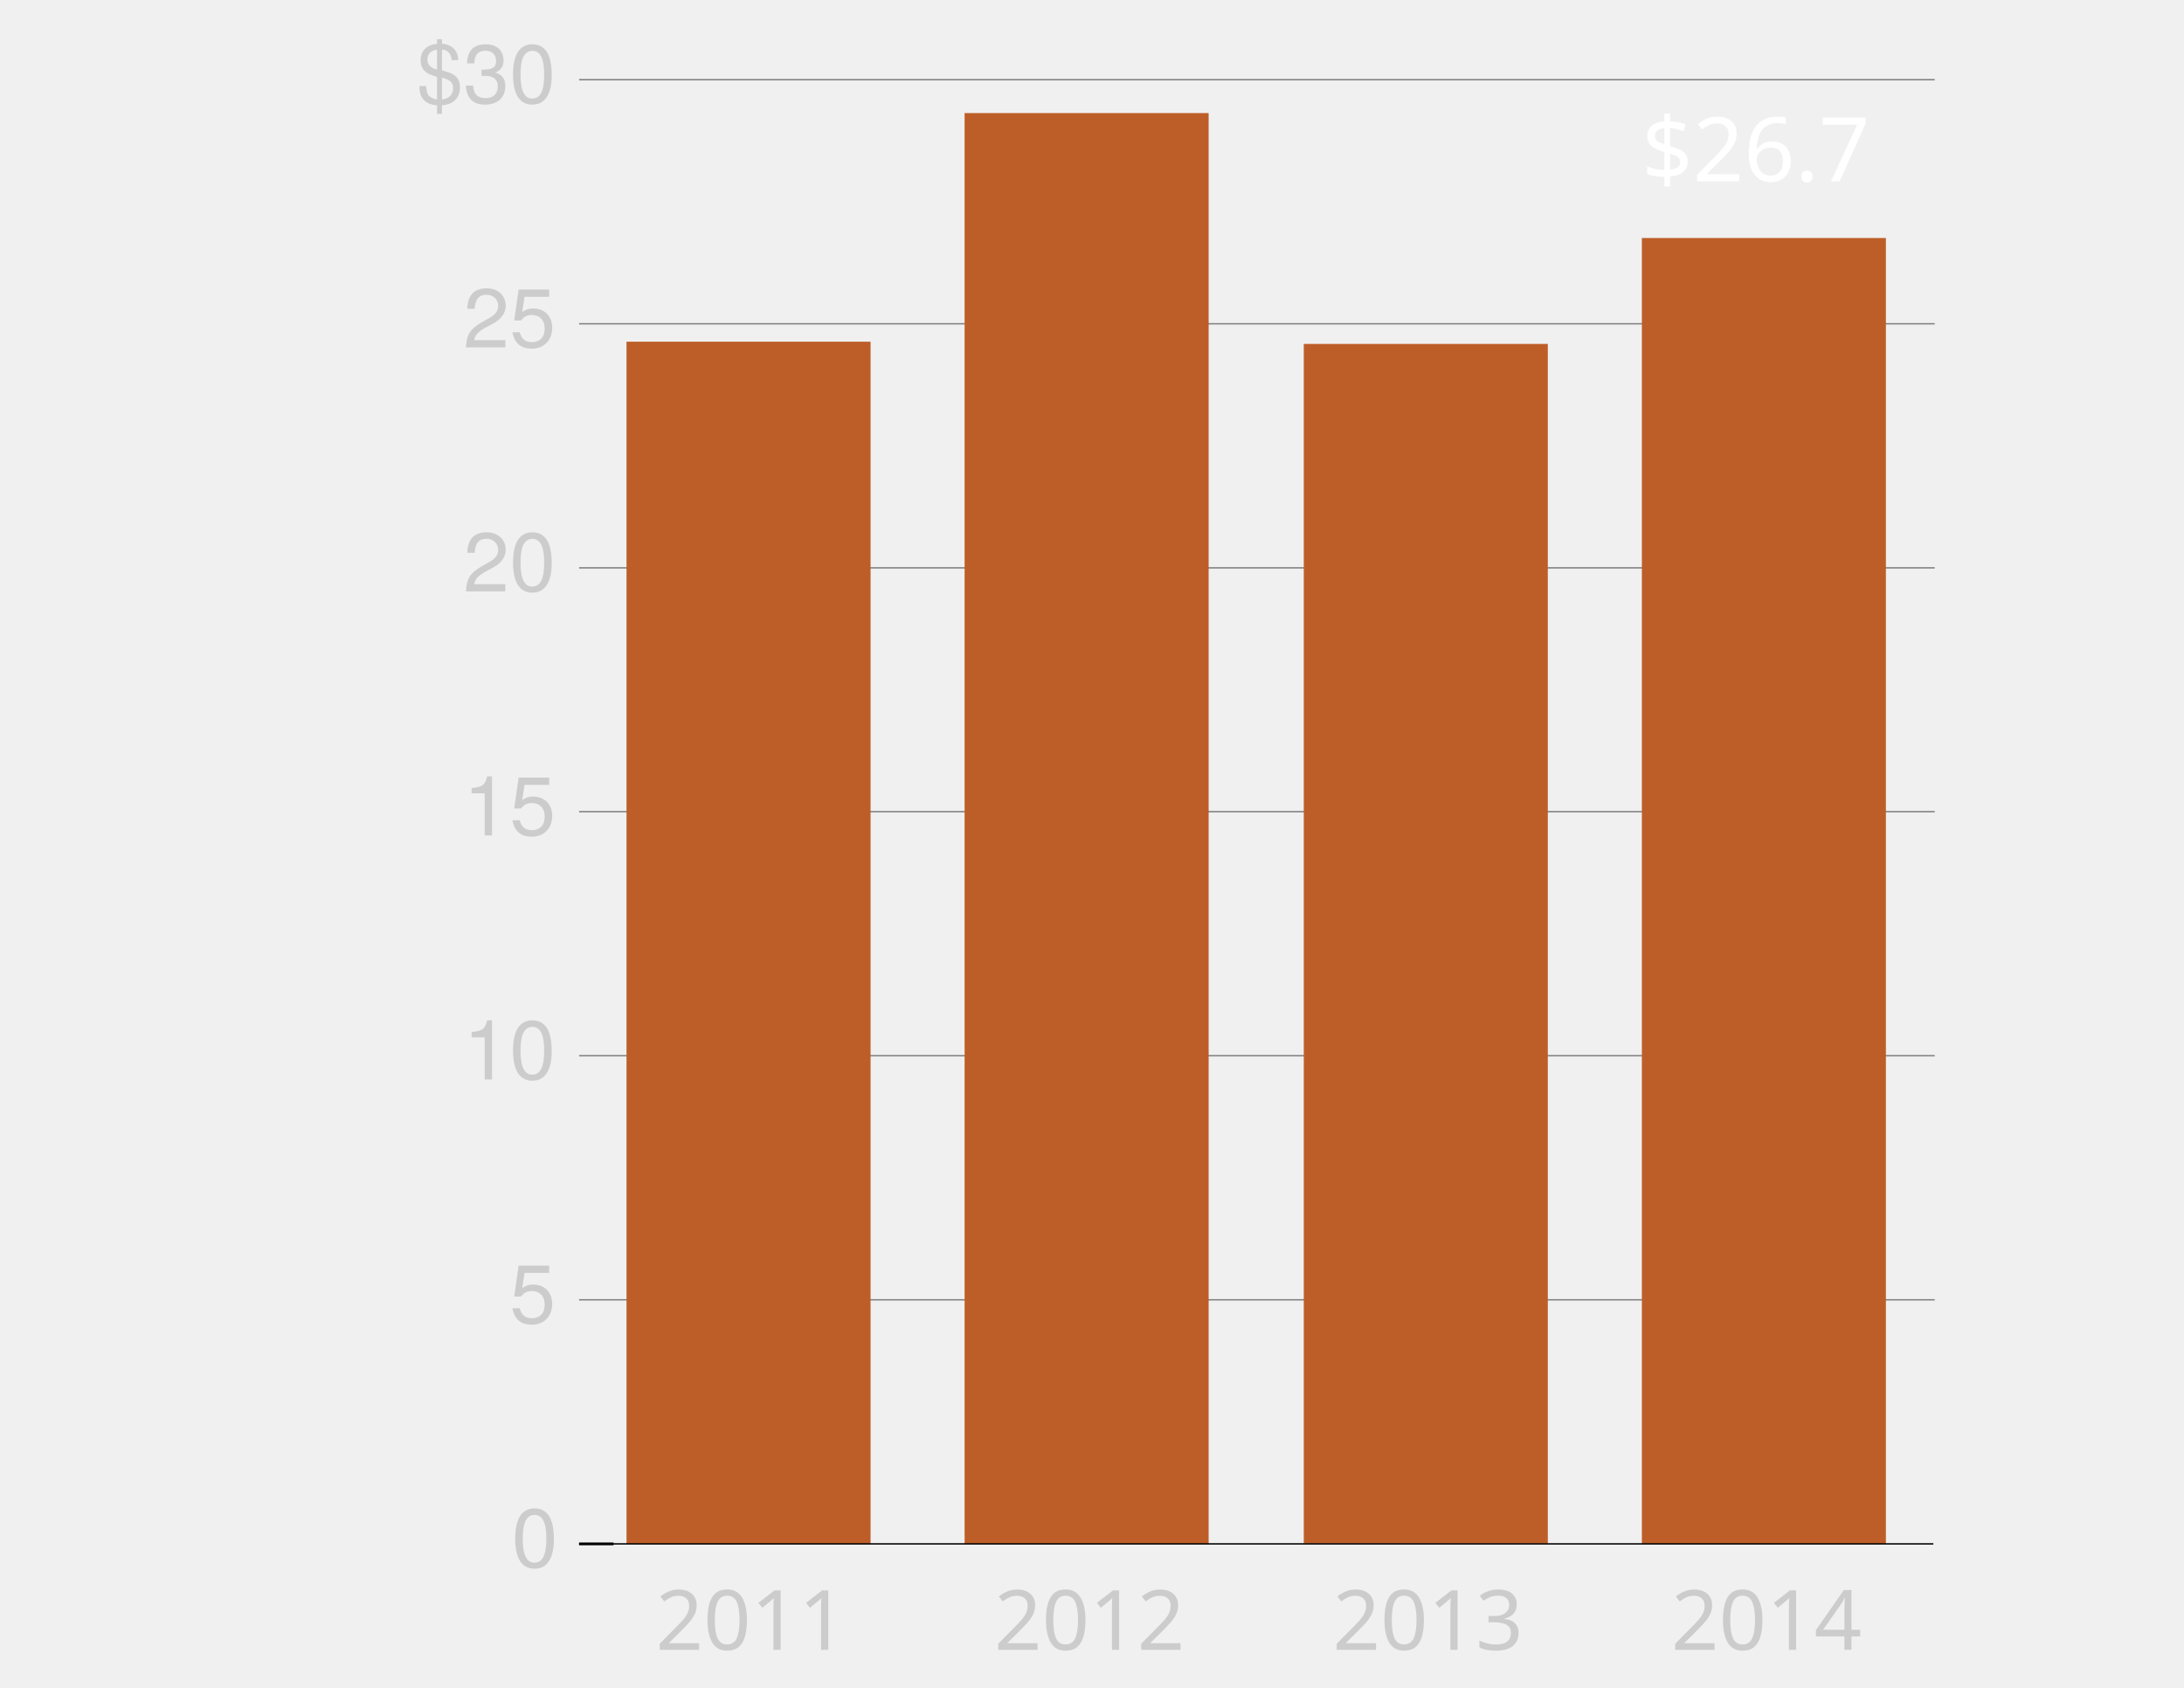
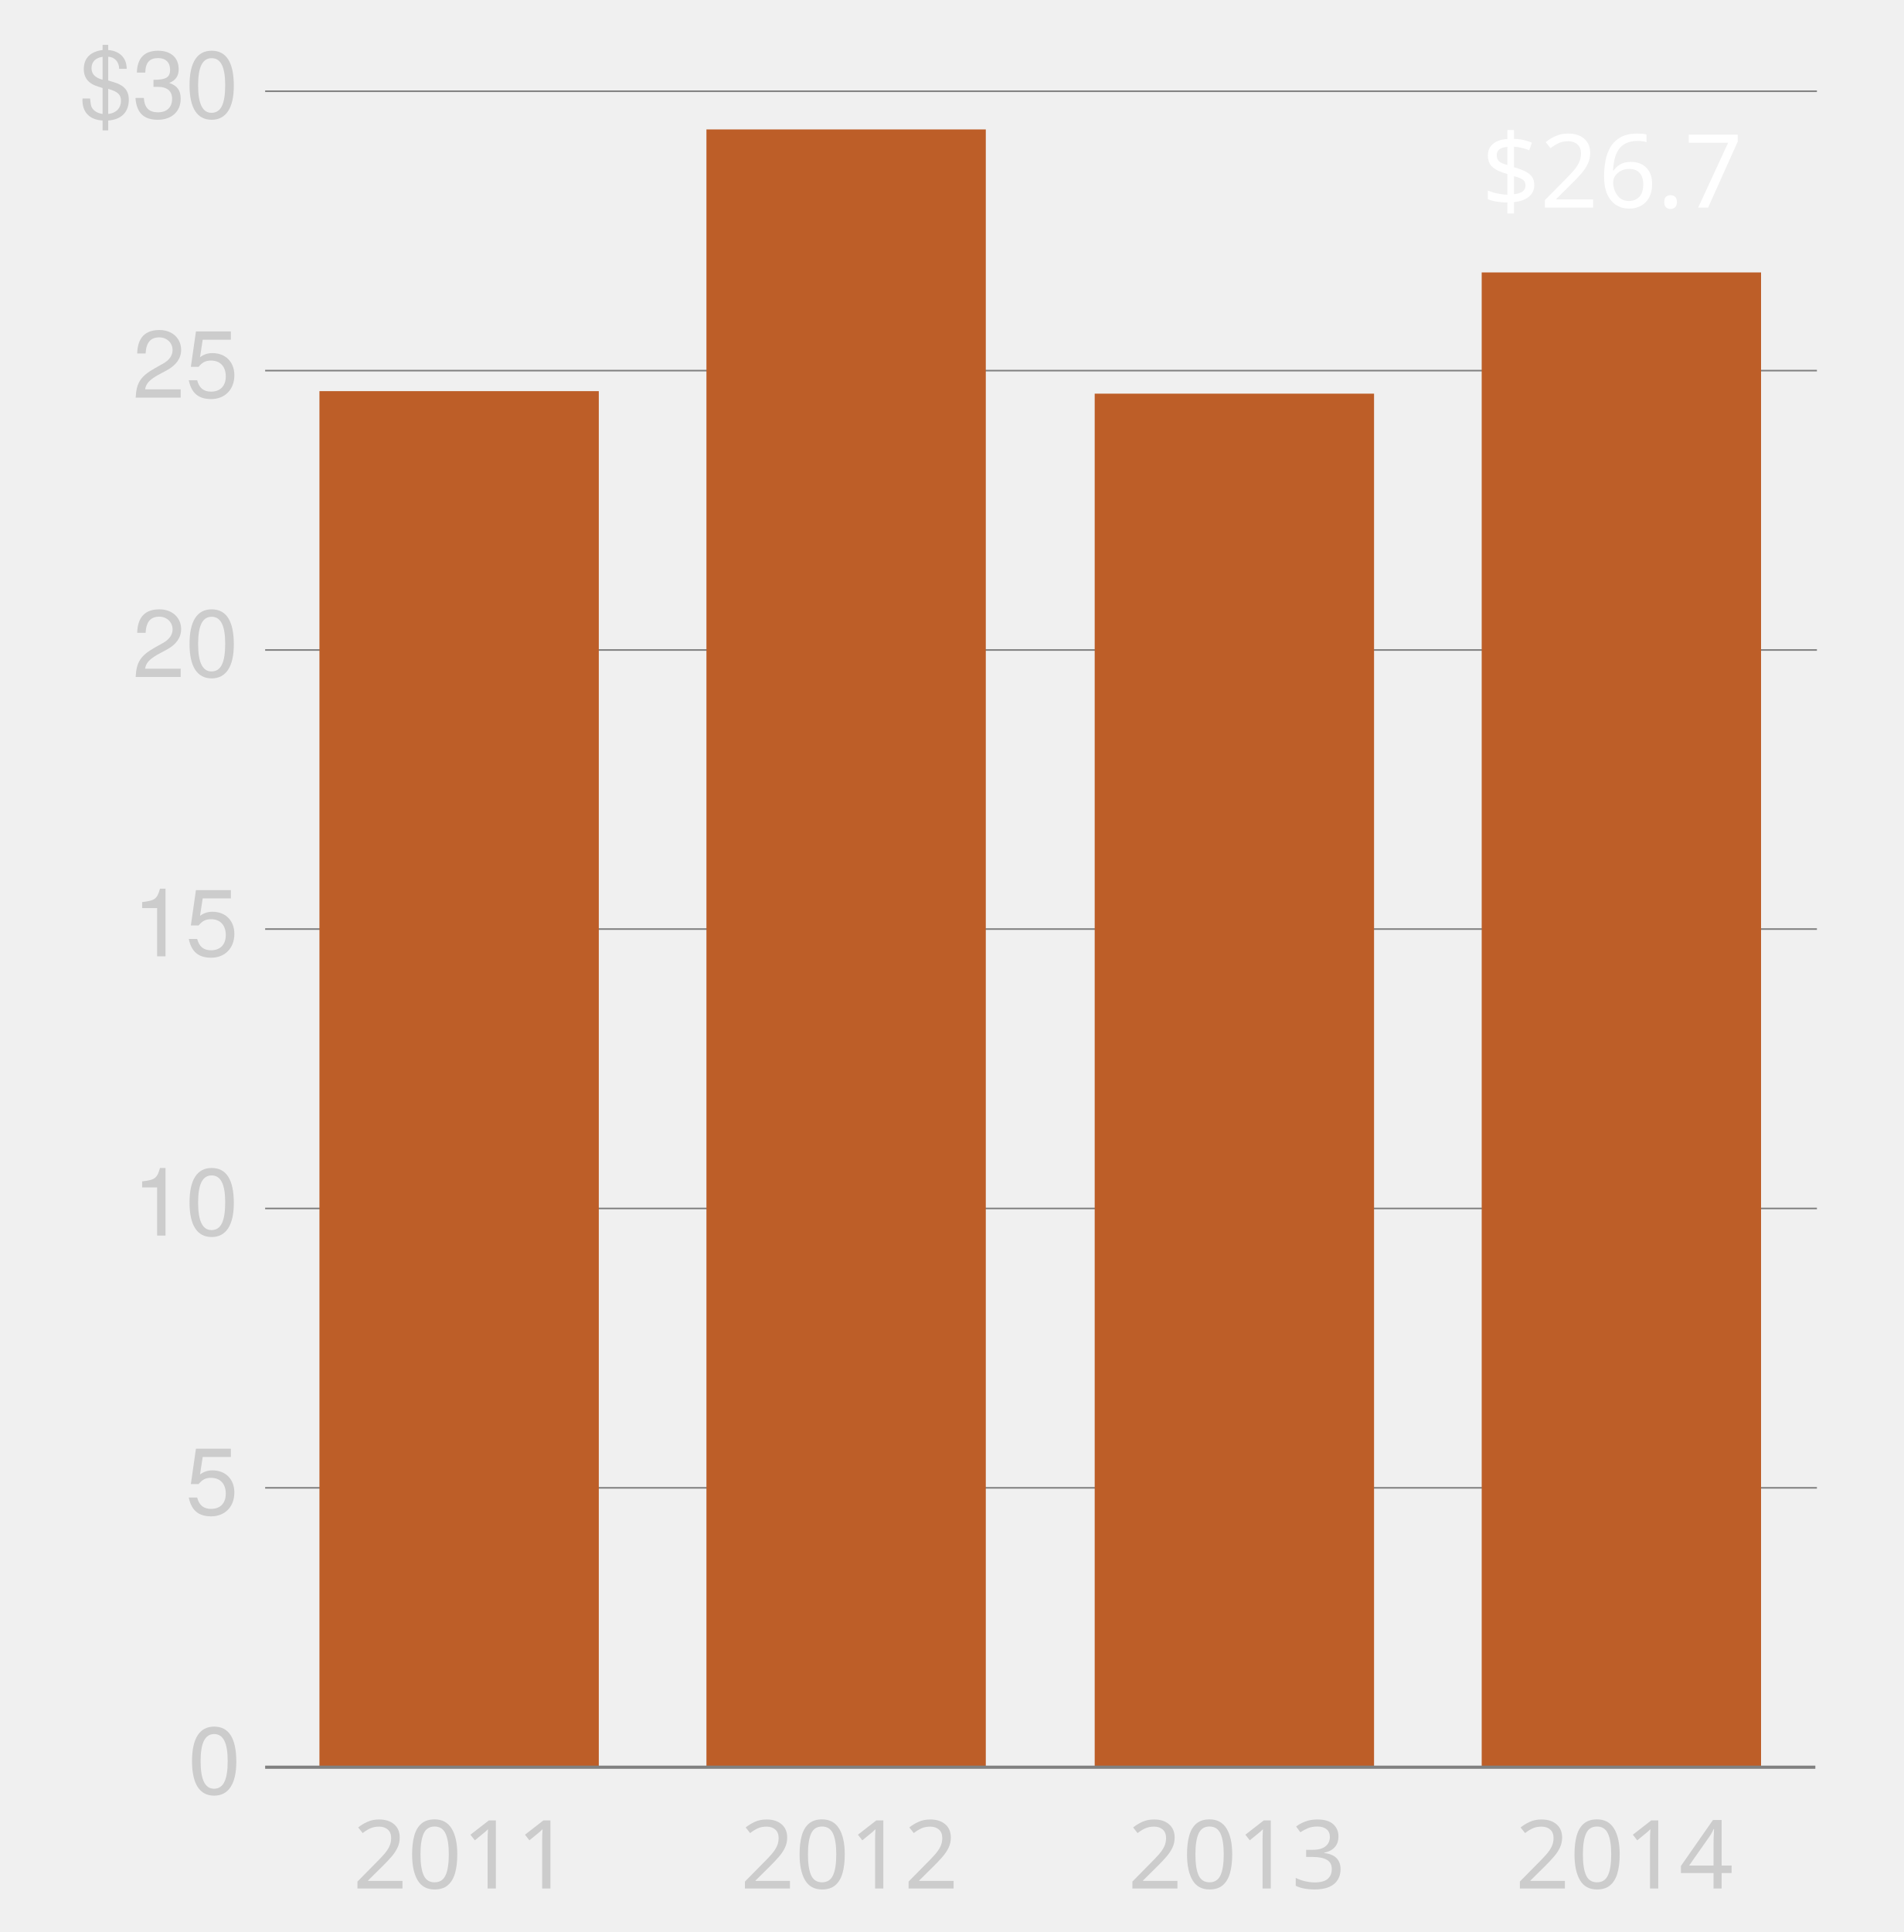
- <svg xmlns="http://www.w3.org/2000/svg" version="1.1" id="Layer_1" x="0px" y="0px" viewBox="0 0 792 612" enable-background="new 0 0 792 612" xml:space="preserve">
-   <text transform="matrix(1 0 0 1 595.3586 65.7501)" fill="#FFFFFF" font-family="'Helvetica-Bold'" font-size="32.37">$26.7</text>
+ <svg xmlns="http://www.w3.org/2000/svg" version="1.1" id="Layer_1" x="0px" y="0px" viewBox="0 0 603 612" enable-background="new 0 0 603 612" xml:space="preserve">
+   <text transform="matrix(1 0 0 1 469.3586 65.7501)" fill="#FFFFFF" font-family="'Helvetica-Bold'" font-size="32.37">$26.7</text>
  <g>
    <g>
-       <text transform="matrix(1 0 0 1 185.5369 568.36)" fill="#CCCCCC" font-family="'HelveticaNeue'" font-size="30.212">0</text>
-       <text transform="matrix(1 0 0 1 184.7449 479.878)" fill="#CCCCCC" font-family="'HelveticaNeue'" font-size="30.212">5</text>
-       <text transform="matrix(1 0 0 1 167.949 391.4016)" fill="#CCCCCC" font-family="'HelveticaNeue'" font-size="30.212">10</text>
-       <text transform="matrix(1 0 0 1 167.949 302.9252)" fill="#CCCCCC" font-family="'HelveticaNeue'" font-size="30.212">15</text>
-       <text transform="matrix(1 0 0 1 167.949 214.4397)" fill="#CCCCCC" font-family="'HelveticaNeue'" font-size="30.212">20</text>
-       <text transform="matrix(1 0 0 1 167.949 125.9633)" fill="#CCCCCC" font-family="'HelveticaNeue'" font-size="30.212">25</text>
-       <text transform="matrix(1 0 0 1 151.1514 37.4869)" fill="#CCCCCC" font-family="'HelveticaNeue'" font-size="30.212">$30</text>
+       <text transform="matrix(1 0 0 1 59.5369 568.36)" fill="#CCCCCC" font-family="'HelveticaNeue'" font-size="30.212">0</text>
+       <text transform="matrix(1 0 0 1 58.7449 479.878)" fill="#CCCCCC" font-family="'HelveticaNeue'" font-size="30.212">5</text>
+       <text transform="matrix(1 0 0 1 41.949 391.4016)" fill="#CCCCCC" font-family="'HelveticaNeue'" font-size="30.212">10</text>
+       <text transform="matrix(1 0 0 1 41.949 302.9252)" fill="#CCCCCC" font-family="'HelveticaNeue'" font-size="30.212">15</text>
+       <text transform="matrix(1 0 0 1 41.949 214.4397)" fill="#CCCCCC" font-family="'HelveticaNeue'" font-size="30.212">20</text>
+       <text transform="matrix(1 0 0 1 41.949 125.9633)" fill="#CCCCCC" font-family="'HelveticaNeue'" font-size="30.212">25</text>
+       <text transform="matrix(1 0 0 1 25.1514 37.4869)" fill="#CCCCCC" font-family="'HelveticaNeue'" font-size="30.212">$30</text>
    </g>
    <g>
      <g>
-         <line fill="none" stroke="#000000" stroke-miterlimit="10" x1="210" y1="559.8" x2="222.5" y2="559.8" />
-         <line fill="none" stroke="#808080" stroke-width="0.5" x1="210" y1="471.3" x2="701.6" y2="471.3" />
-         <line fill="none" stroke="#808080" stroke-width="0.5" x1="210" y1="382.8" x2="701.6" y2="382.8" />
-         <line fill="none" stroke="#808080" stroke-width="0.5" x1="210" y1="294.3" x2="701.6" y2="294.3" />
-         <line fill="none" stroke="#808080" stroke-width="0.5" x1="210" y1="205.9" x2="701.6" y2="205.9" />
-         <line fill="none" stroke="#808080" stroke-width="0.5" x1="210" y1="117.4" x2="701.6" y2="117.4" />
-         <line fill="none" stroke="#808080" stroke-width="0.5" x1="210" y1="28.9" x2="701.6" y2="28.9" />
+         <line fill="none" stroke="#808080" stroke-width="0.5" x1="84" y1="471.3" x2="575.6" y2="471.3" />
+         <line fill="none" stroke="#808080" stroke-width="0.5" x1="84" y1="382.8" x2="575.6" y2="382.8" />
+         <line fill="none" stroke="#808080" stroke-width="0.5" x1="84" y1="294.3" x2="575.6" y2="294.3" />
+         <line fill="none" stroke="#808080" stroke-width="0.5" x1="84" y1="205.9" x2="575.6" y2="205.9" />
+         <line fill="none" stroke="#808080" stroke-width="0.5" x1="84" y1="117.4" x2="575.6" y2="117.4" />
+         <line fill="none" stroke="#808080" stroke-width="0.5" x1="84" y1="28.9" x2="575.6" y2="28.9" />
      </g>
    </g>
  </g>
  <g>
    <g>
      <g>
-         <rect x="227.2" y="123.9" fill="#BD5E28" width="88.5" height="435.9" />
-         <rect x="349.8" y="41" fill="#BD5E28" width="88.5" height="518.8" />
-         <rect x="472.8" y="124.7" fill="#BD5E28" width="88.5" height="435" />
-         <rect x="595.4" y="86.3" fill="#BD5E28" width="88.5" height="473.5" />
+         <rect x="101.2" y="123.9" fill="#BD5E28" width="88.5" height="435.9" />
+         <rect x="223.8" y="41" fill="#BD5E28" width="88.5" height="518.8" />
+         <rect x="346.8" y="124.7" fill="#BD5E28" width="88.5" height="435" />
+         <rect x="469.4" y="86.3" fill="#BD5E28" width="88.5" height="473.5" />
      </g>
    </g>
  </g>
  <g>
    <g>
-       <text transform="matrix(1 0 0 1 606.0382 598.2283)" fill="#CCCCCC" font-family="'HelveticaNeue-Bold'" font-size="30.212">2014</text>
-       <text transform="matrix(1 0 0 1 483.2876 598.2283)" fill="#CCCCCC" font-family="'HelveticaNeue-Bold'" font-size="30.212">2013</text>
-       <text transform="matrix(1 0 0 1 360.5406 598.2283)" fill="#CCCCCC" font-family="'HelveticaNeue-Bold'" font-size="30.212">2012</text>
-       <text transform="matrix(1 0 0 1 237.79 598.2283)" fill="#CCCCCC" font-family="'HelveticaNeue-Bold'" font-size="30.212">2011</text>
+       <text transform="matrix(1 0 0 1 480.0382 598.2283)" fill="#CCCCCC" font-family="'HelveticaNeue-Bold'" font-size="30.212">2014</text>
+       <text transform="matrix(1 0 0 1 357.2876 598.2283)" fill="#CCCCCC" font-family="'HelveticaNeue-Bold'" font-size="30.212">2013</text>
+       <text transform="matrix(1 0 0 1 234.5406 598.2283)" fill="#CCCCCC" font-family="'HelveticaNeue-Bold'" font-size="30.212">2012</text>
+       <text transform="matrix(1 0 0 1 111.79 598.2283)" fill="#CCCCCC" font-family="'HelveticaNeue-Bold'" font-size="30.212">2011</text>
    </g>
  </g>
  <g>
-     <line fill="none" stroke="#000000" stroke-width="0.5" stroke-miterlimit="10" x1="210" y1="559.8" x2="701.1" y2="559.8" />
+     <line fill="none" stroke="#808080" x1="84" y1="559.8" x2="575.1" y2="559.8" />
  </g>
</svg>
